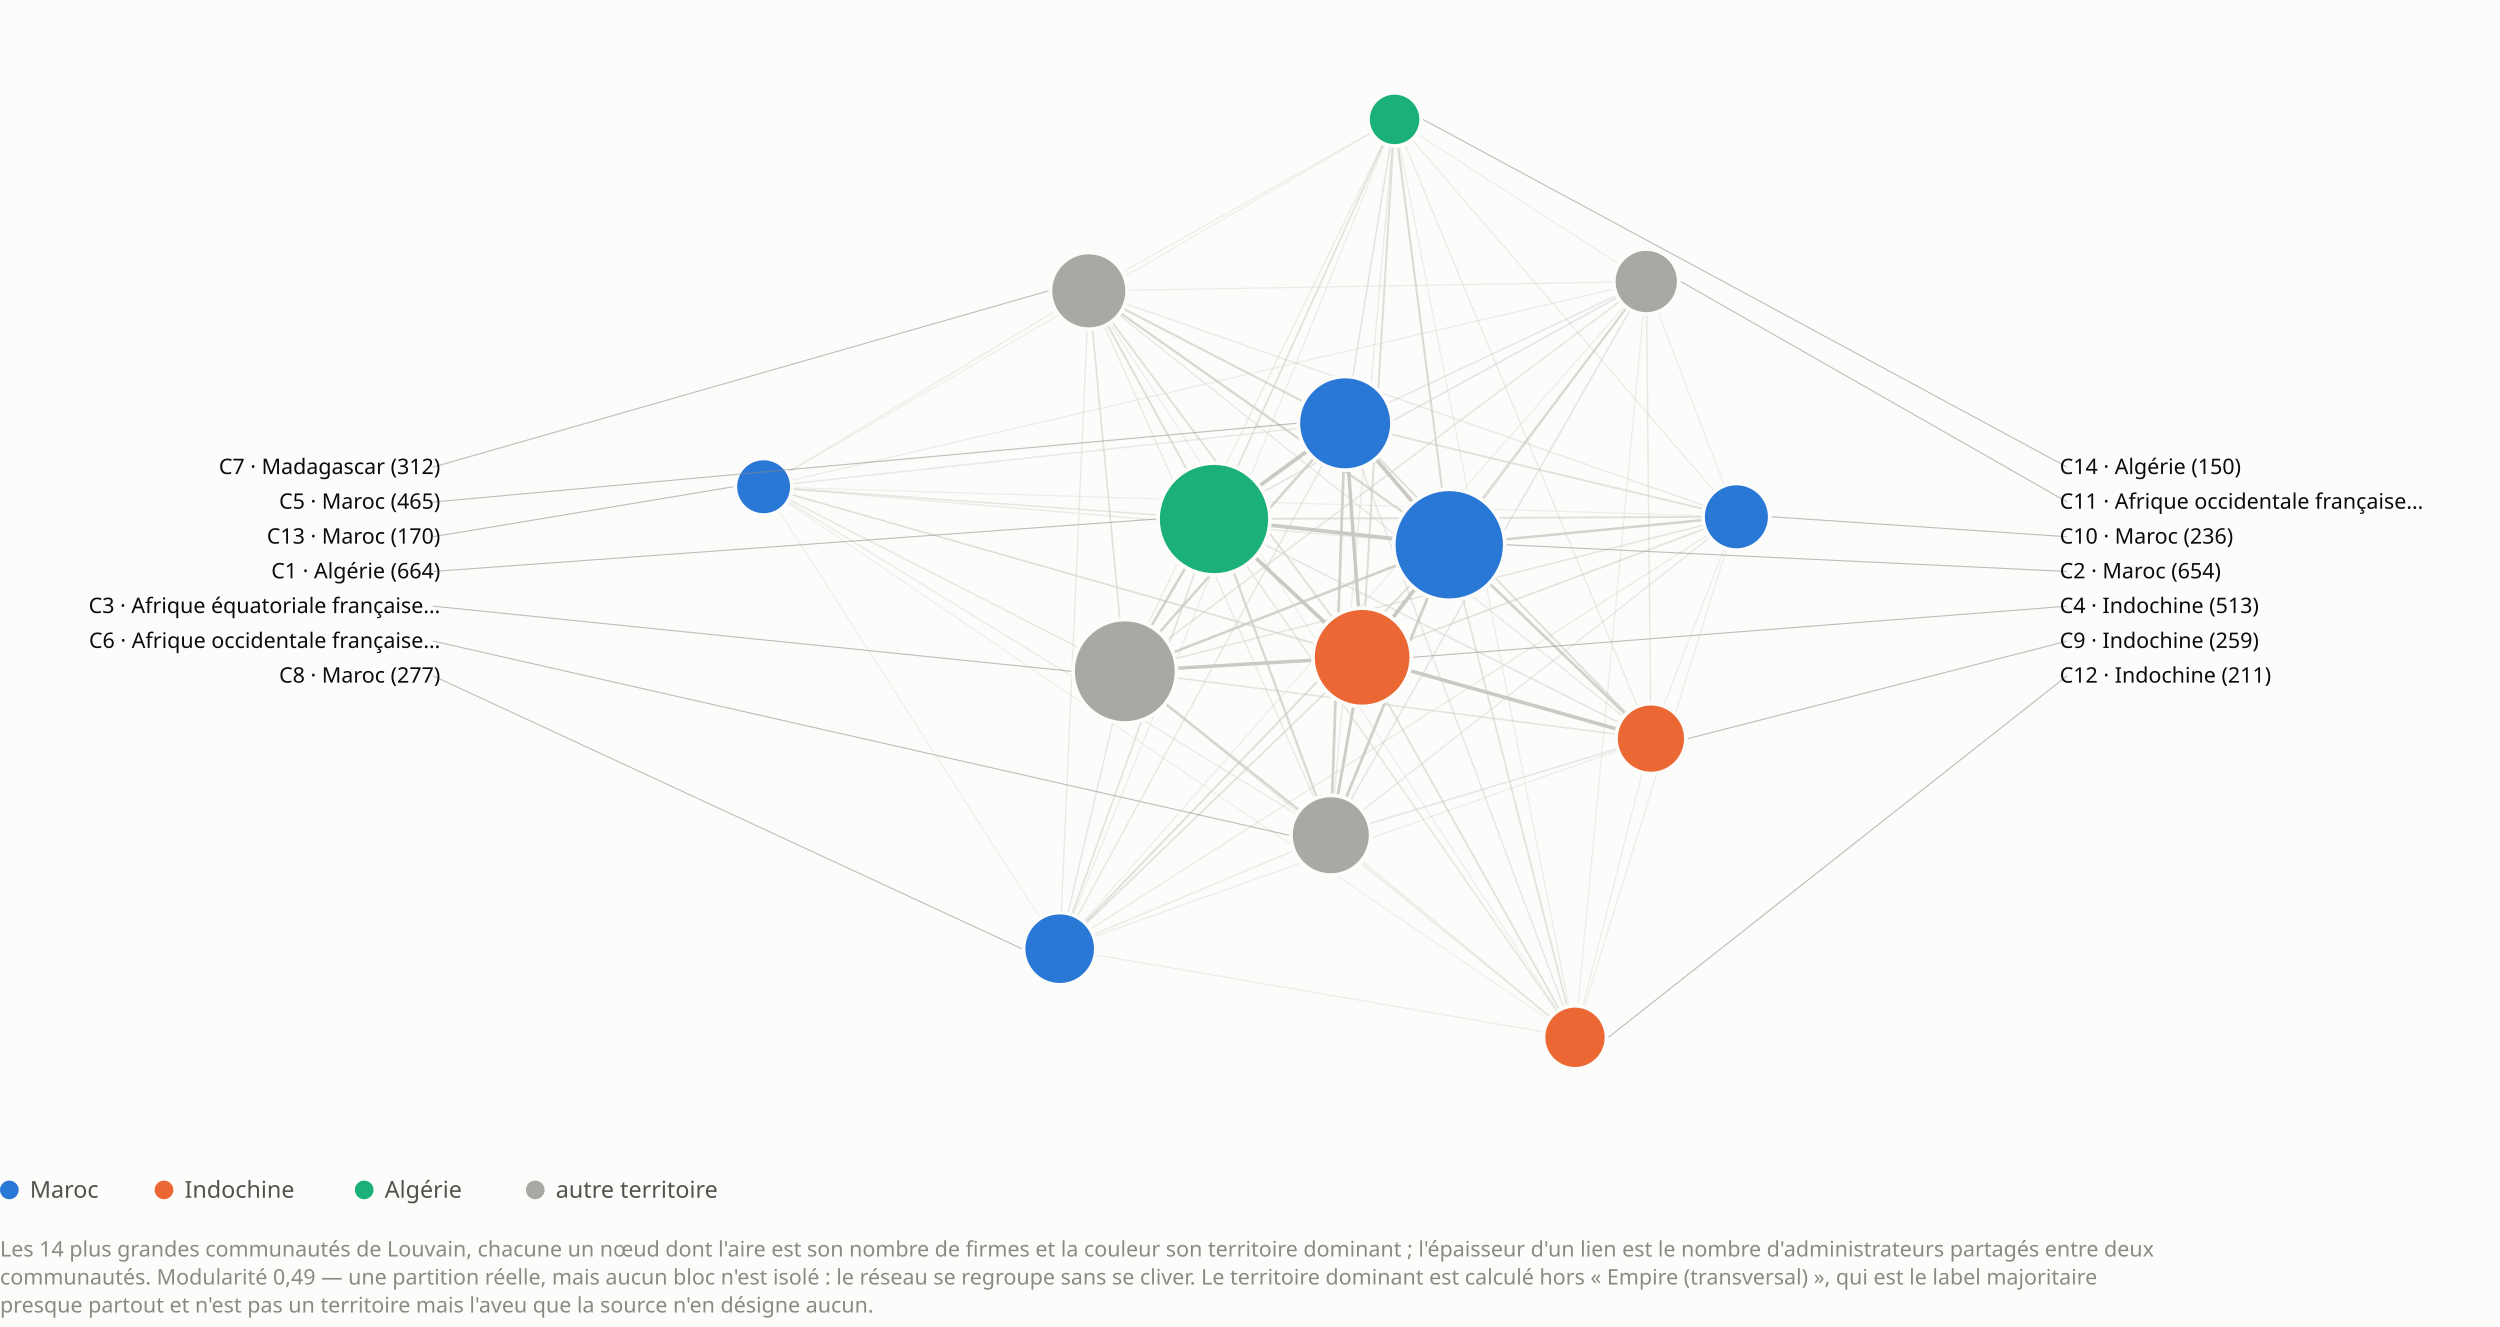
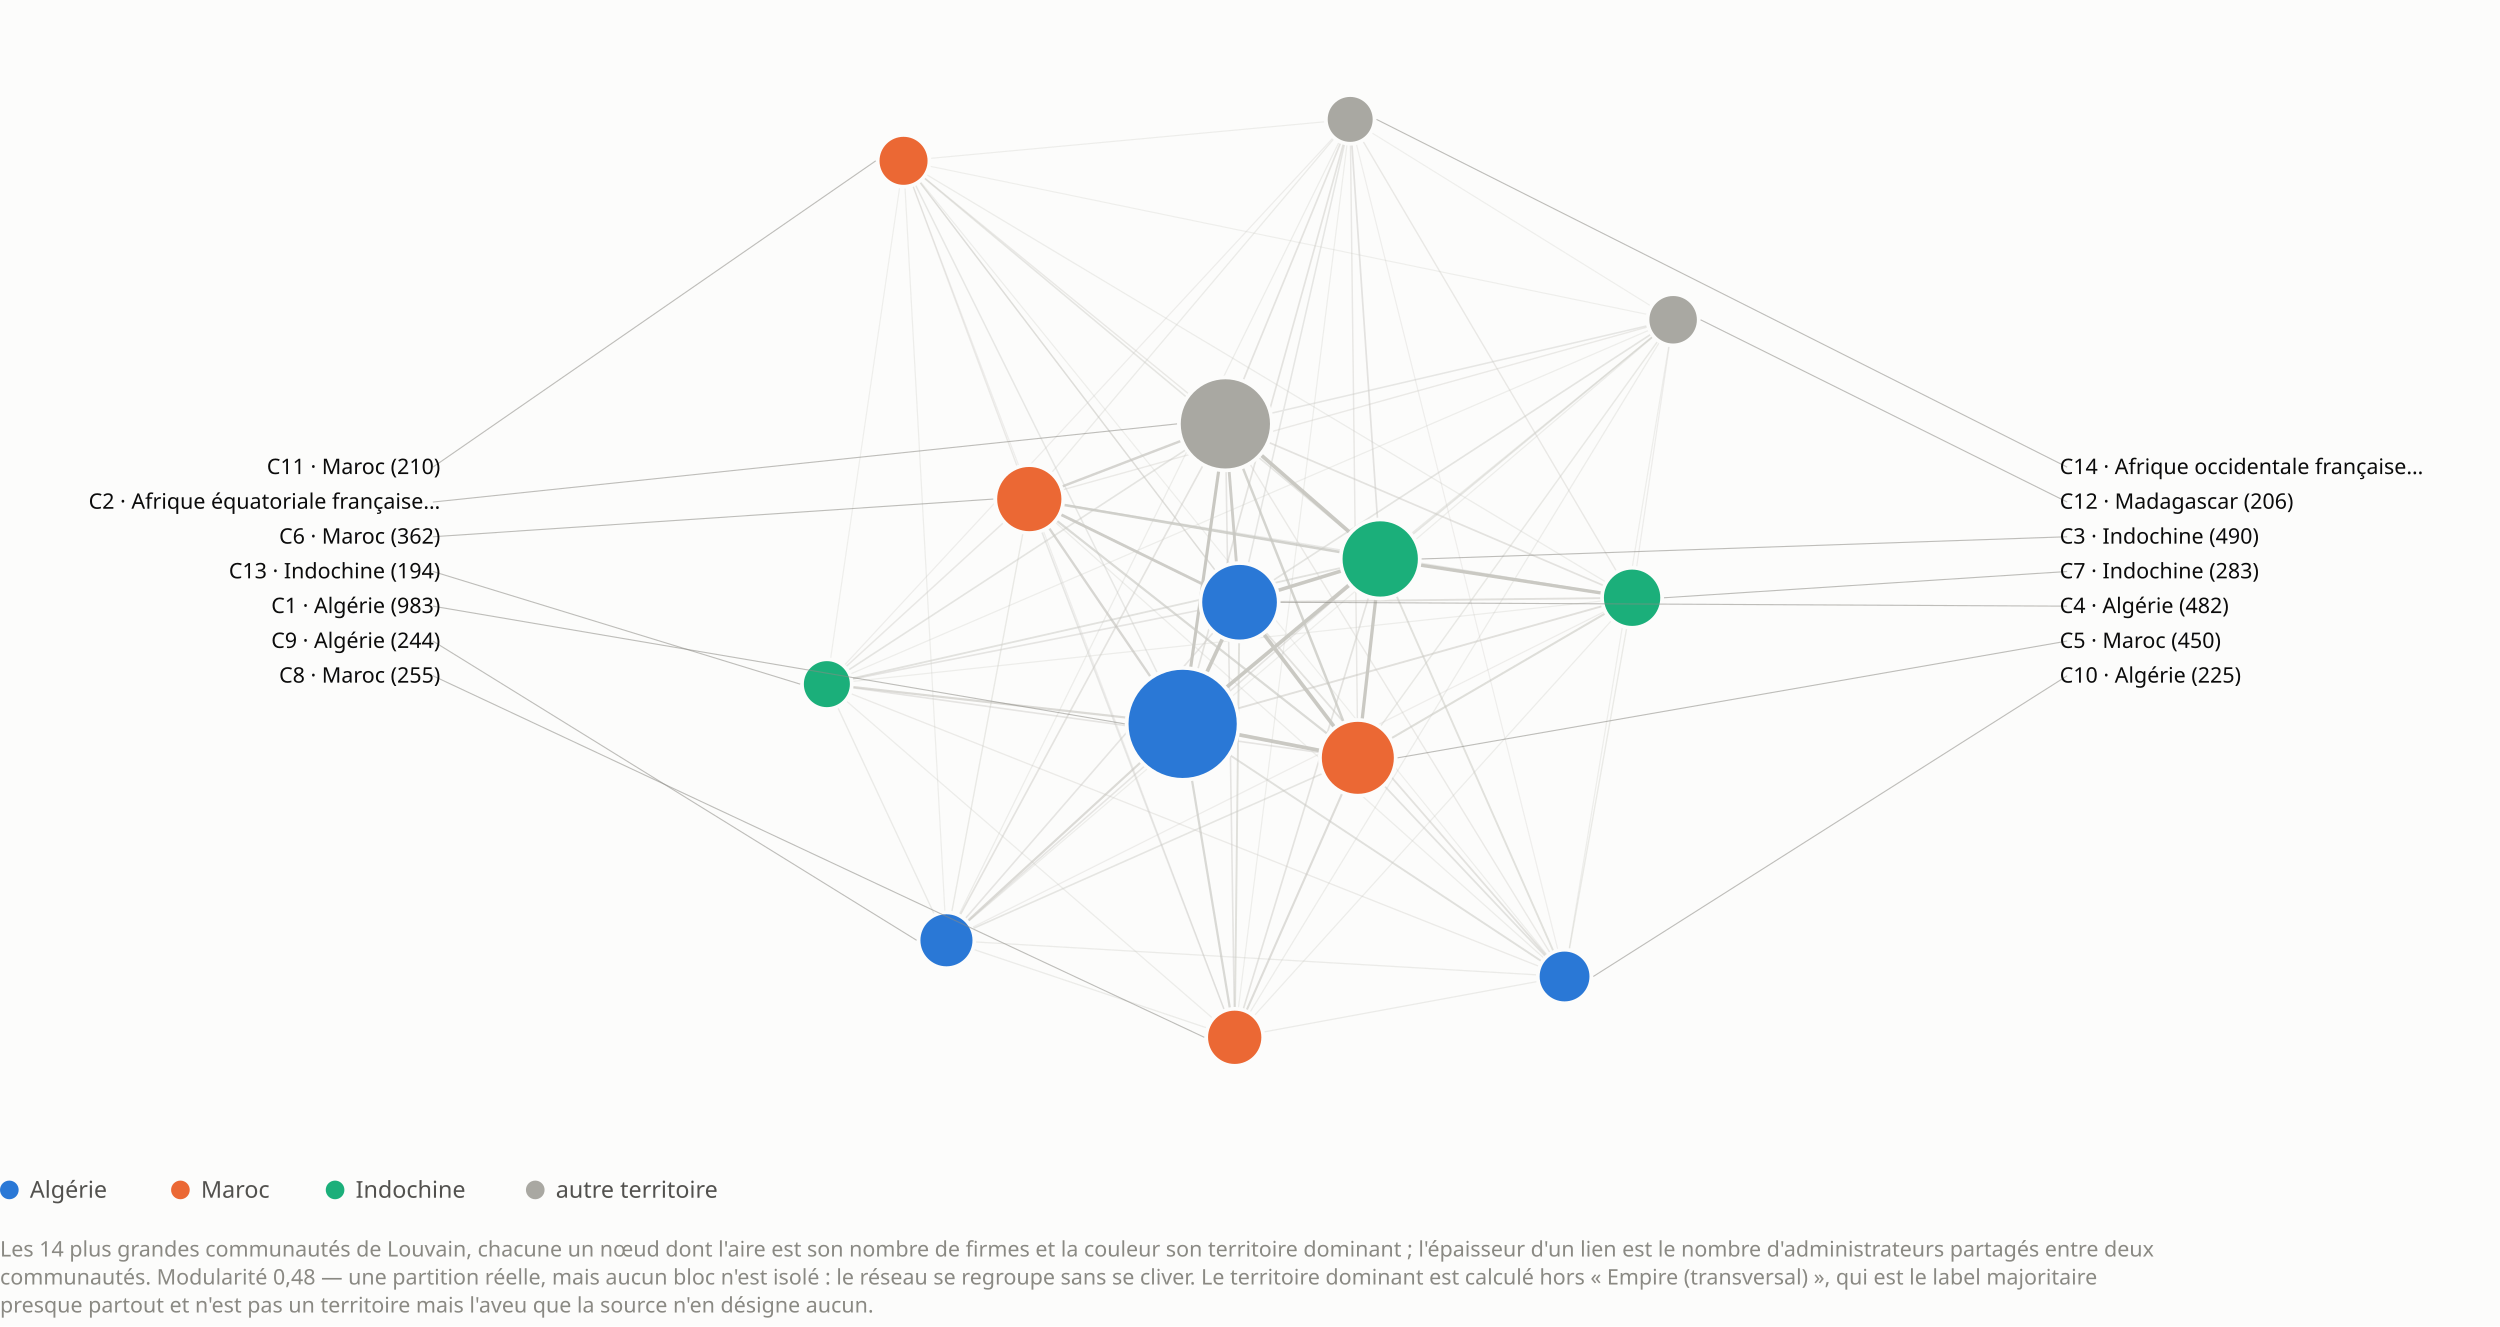
<svg xmlns="http://www.w3.org/2000/svg" viewBox="0 0 1340 711" width="1340" height="711" role="img" aria-label="Ossature entre communautés">
  <rect width="1340" height="711" fill="#fcfcfb" />
  <g stroke="#c9c8c2" fill="none">
-     <path d="M650.7 278.2L776.8 292.0M650.7 278.2L730.1 352.3M650.7 278.2L721.0 226.9M776.8 292.0L730.1 352.3M776.8 292.0L721.0 226.9" stroke-width="2.00" stroke-opacity="0.992" />
-     <path d="M650.7 278.2L602.9 359.8" stroke-width="1.39" stroke-opacity="0.795" />
-     <path d="M650.7 278.2L713.3 447.7" stroke-width="1.25" stroke-opacity="0.699" />
-     <path d="M650.7 278.2L583.6 155.9" stroke-width="1.07" stroke-opacity="0.578" />
-     <path d="M650.7 278.2L568.0 508.5M730.1 352.3L930.7 277.0" stroke-width="0.94" stroke-opacity="0.492" />
-     <path d="M650.7 278.2L884.9 395.9" stroke-width="0.86" stroke-opacity="0.432" />
-     <path d="M650.7 278.2L930.7 277.0M721.0 226.9L884.9 395.9" stroke-width="1.04" stroke-opacity="0.556" />
-     <path d="M650.7 278.2L882.4 150.9" stroke-width="0.89" stroke-opacity="0.452" />
-     <path d="M650.7 278.2L844.2 556.0M602.9 359.8L882.4 150.9" stroke-width="0.87" stroke-opacity="0.441" />
-     <path d="M650.7 278.2L409.3 260.9" stroke-width="0.85" stroke-opacity="0.426" />
-     <path d="M650.7 278.2L747.5 64.0" stroke-width="0.96" stroke-opacity="0.502" />
-     <path d="M776.8 292.0L602.9 359.8" stroke-width="1.40" stroke-opacity="0.806" />
-     <path d="M776.8 292.0L713.3 447.7" stroke-width="1.49" stroke-opacity="0.864" />
-     <path d="M776.8 292.0L583.6 155.9" stroke-width="1.25" stroke-opacity="0.703" />
-     <path d="M776.8 292.0L568.0 508.5" stroke-width="1.06" stroke-opacity="0.570" />
-     <path d="M776.8 292.0L884.9 395.9" stroke-width="1.44" stroke-opacity="0.834" />
-     <path d="M776.8 292.0L930.7 277.0" stroke-width="1.35" stroke-opacity="0.768" />
-     <path d="M776.8 292.0L882.4 150.9M721.0 226.9L930.7 277.0" stroke-width="1.01" stroke-opacity="0.535" />
-     <path d="M776.8 292.0L844.2 556.0M602.9 359.8L583.6 155.9" stroke-width="0.96" stroke-opacity="0.500" />
-     <path d="M776.8 292.0L409.3 260.9M583.6 155.9L568.0 508.5" stroke-width="0.75" stroke-opacity="0.362" />
-     <path d="M776.8 292.0L747.5 64.0" stroke-width="1.14" stroke-opacity="0.629" />
-     <path d="M602.9 359.8L730.1 352.3" stroke-width="1.85" stroke-opacity="0.992" />
-     <path d="M602.9 359.8L721.0 226.9" stroke-width="1.35" stroke-opacity="0.770" />
-     <path d="M602.9 359.8L713.3 447.7" stroke-width="1.29" stroke-opacity="0.726" />
-     <path d="M602.9 359.8L568.0 508.5" stroke-width="0.81" stroke-opacity="0.401" />
-     <path d="M602.9 359.8L884.9 395.9" stroke-width="0.90" stroke-opacity="0.459" />
-     <path d="M602.9 359.8L930.7 277.0" stroke-width="0.86" stroke-opacity="0.436" />
-     <path d="M602.9 359.8L844.2 556.0" stroke-width="0.76" stroke-opacity="0.365" />
-     <path d="M602.9 359.8L409.3 260.9M721.0 226.9L568.0 508.5" stroke-width="0.82" stroke-opacity="0.404" />
-     <path d="M602.9 359.8L747.5 64.0M713.3 447.7L844.2 556.0" stroke-width="0.74" stroke-opacity="0.349" />
-     <path d="M730.1 352.3L721.0 226.9" stroke-width="1.84" stroke-opacity="0.992" />
-     <path d="M730.1 352.3L713.3 447.7" stroke-width="1.55" stroke-opacity="0.904" />
-     <path d="M730.1 352.3L583.6 155.9" stroke-width="1.02" stroke-opacity="0.544" />
-     <path d="M730.1 352.3L568.0 508.5" stroke-width="0.95" stroke-opacity="0.497" />
-     <path d="M730.1 352.3L884.9 395.9" stroke-width="1.95" stroke-opacity="0.992" />
-     <path d="M730.1 352.3L882.4 150.9" stroke-width="1.00" stroke-opacity="0.531" />
-     <path d="M730.1 352.3L844.2 556.0" stroke-width="0.99" stroke-opacity="0.526" />
-     <path d="M730.1 352.3L409.3 260.9" stroke-width="0.88" stroke-opacity="0.451" />
-     <path d="M730.1 352.3L747.5 64.0" stroke-width="1.08" stroke-opacity="0.588" />
-     <path d="M721.0 226.9L713.3 447.7" stroke-width="1.45" stroke-opacity="0.839" />
-     <path d="M721.0 226.9L583.6 155.9" stroke-width="1.15" stroke-opacity="0.634" />
-     <path d="M721.0 226.9L882.4 150.9" stroke-width="0.83" stroke-opacity="0.416" />
-     <path d="M721.0 226.9L844.2 556.0" stroke-width="0.82" stroke-opacity="0.406" />
-     <path d="M721.0 226.9L409.3 260.9" stroke-width="0.80" stroke-opacity="0.392" />
-     <path d="M721.0 226.9L747.5 64.0" stroke-width="0.88" stroke-opacity="0.447" />
-     <path d="M713.3 447.7L583.6 155.9" stroke-width="0.77" stroke-opacity="0.370" />
-     <path d="M713.3 447.7L568.0 508.5" stroke-width="0.76" stroke-opacity="0.369" />
-     <path d="M713.3 447.7L884.9 395.9" stroke-width="0.85" stroke-opacity="0.427" />
-     <path d="M713.3 447.7L930.7 277.0" stroke-width="0.79" stroke-opacity="0.386" />
-     <path d="M713.3 447.7L882.4 150.9" stroke-width="0.86" stroke-opacity="0.437" />
-     <path d="M713.3 447.7L409.3 260.9" stroke-width="0.74" stroke-opacity="0.355" />
-     <path d="M713.3 447.7L747.5 64.0" stroke-width="0.73" stroke-opacity="0.345" />
-     <path d="M583.6 155.9L884.9 395.9" stroke-width="0.77" stroke-opacity="0.375" />
-     <path d="M583.6 155.9L930.7 277.0" stroke-width="0.78" stroke-opacity="0.376" />
-     <path d="M583.6 155.9L882.4 150.9" stroke-width="0.69" stroke-opacity="0.318" />
-     <path d="M583.6 155.9L844.2 556.0M884.9 395.9L930.7 277.0" stroke-width="0.67" stroke-opacity="0.303" />
-     <path d="M583.6 155.9L409.3 260.9" stroke-width="0.71" stroke-opacity="0.335" />
-     <path d="M583.6 155.9L747.5 64.0M844.2 556.0L747.5 64.0" stroke-width="0.68" stroke-opacity="0.311" />
-     <path d="M568.0 508.5L884.9 395.9M930.7 277.0L844.2 556.0" stroke-width="0.68" stroke-opacity="0.314" />
-     <path d="M568.0 508.5L930.7 277.0" stroke-width="0.75" stroke-opacity="0.359" />
-     <path d="M568.0 508.5L882.4 150.9" stroke-width="0.68" stroke-opacity="0.312" />
-     <path d="M568.0 508.5L844.2 556.0" stroke-width="0.68" stroke-opacity="0.308" />
-     <path d="M568.0 508.5L409.3 260.9" stroke-width="0.64" stroke-opacity="0.285" />
-     <path d="M568.0 508.5L747.5 64.0" stroke-width="0.66" stroke-opacity="0.297" />
-     <path d="M884.9 395.9L882.4 150.9" stroke-width="0.81" stroke-opacity="0.400" />
-     <path d="M884.9 395.9L844.2 556.0" stroke-width="0.67" stroke-opacity="0.307" />
-     <path d="M884.9 395.9L409.3 260.9" stroke-width="0.63" stroke-opacity="0.280" />
-     <path d="M884.9 395.9L747.5 64.0" stroke-width="0.74" stroke-opacity="0.352" />
-     <path d="M930.7 277.0L882.4 150.9" stroke-width="0.66" stroke-opacity="0.295" />
-     <path d="M930.7 277.0L409.3 260.9" stroke-width="0.64" stroke-opacity="0.286" />
-     <path d="M930.7 277.0L747.5 64.0" stroke-width="0.72" stroke-opacity="0.336" />
-     <path d="M882.4 150.9L844.2 556.0" stroke-width="0.69" stroke-opacity="0.315" />
-     <path d="M882.4 150.9L409.3 260.9" stroke-width="0.69" stroke-opacity="0.317" />
-     <path d="M882.4 150.9L747.5 64.0" stroke-width="0.66" stroke-opacity="0.294" />
-     <path d="M844.2 556.0L409.3 260.9" stroke-width="0.63" stroke-opacity="0.275" />
-     <path d="M409.3 260.9L747.5 64.0" stroke-width="0.65" stroke-opacity="0.290" />
+     <path d="M633.9 388.0L656.8 227.2" stroke-width="1.67" stroke-opacity="0.989" />
+     <path d="M633.9 388.0L739.8 299.6M633.9 388.0L664.4 322.8M633.9 388.0L727.8 406.2M656.8 227.2L739.8 299.6M664.4 322.8L727.8 406.2" stroke-width="2.00" stroke-opacity="0.992" />
+     <path d="M633.9 388.0L551.7 267.5" stroke-width="1.27" stroke-opacity="0.719" />
+     <path d="M633.9 388.0L874.8 320.4" stroke-width="1.01" stroke-opacity="0.536" />
+     <path d="M633.9 388.0L661.8 556.0" stroke-width="1.21" stroke-opacity="0.678" />
+     <path d="M633.9 388.0L507.3 504.0M633.9 388.0L443.2 366.7" stroke-width="1.17" stroke-opacity="0.646" />
+     <path d="M633.9 388.0L838.6 523.4" stroke-width="1.02" stroke-opacity="0.545" />
+     <path d="M633.9 388.0L484.3 86.2" stroke-width="0.80" stroke-opacity="0.391" />
+     <path d="M633.9 388.0L896.8 171.4" stroke-width="0.87" stroke-opacity="0.440" />
+     <path d="M633.9 388.0L723.7 64.0" stroke-width="0.91" stroke-opacity="0.467" />
+     <path d="M656.8 227.2L664.4 322.8" stroke-width="1.55" stroke-opacity="0.910" />
+     <path d="M656.8 227.2L727.8 406.2" stroke-width="1.34" stroke-opacity="0.763" />
+     <path d="M656.8 227.2L551.7 267.5" stroke-width="1.32" stroke-opacity="0.752" />
+     <path d="M656.8 227.2L874.8 320.4" stroke-width="0.93" stroke-opacity="0.482" />
+     <path d="M656.8 227.2L661.8 556.0M664.4 322.8L507.3 504.0" stroke-width="0.87" stroke-opacity="0.442" />
+     <path d="M656.8 227.2L507.3 504.0" stroke-width="0.91" stroke-opacity="0.471" />
+     <path d="M656.8 227.2L838.6 523.4" stroke-width="0.75" stroke-opacity="0.362" />
+     <path d="M656.8 227.2L484.3 86.2M874.8 320.4L723.7 64.0" stroke-width="0.76" stroke-opacity="0.368" />
+     <path d="M656.8 227.2L896.8 171.4M664.4 322.8L723.7 64.0M551.7 267.5L661.8 556.0" stroke-width="0.83" stroke-opacity="0.411" />
+     <path d="M656.8 227.2L443.2 366.7" stroke-width="0.89" stroke-opacity="0.455" />
+     <path d="M656.8 227.2L723.7 64.0" stroke-width="0.91" stroke-opacity="0.472" />
+     <path d="M739.8 299.6L664.4 322.8" stroke-width="1.92" stroke-opacity="0.992" />
+     <path d="M739.8 299.6L727.8 406.2" stroke-width="1.76" stroke-opacity="0.992" />
+     <path d="M739.8 299.6L551.7 267.5" stroke-width="1.40" stroke-opacity="0.802" />
+     <path d="M739.8 299.6L874.8 320.4" stroke-width="1.80" stroke-opacity="0.992" />
+     <path d="M739.8 299.6L661.8 556.0" stroke-width="0.90" stroke-opacity="0.462" />
+     <path d="M739.8 299.6L507.3 504.0" stroke-width="0.85" stroke-opacity="0.428" />
+     <path d="M739.8 299.6L838.6 523.4" stroke-width="1.01" stroke-opacity="0.539" />
+     <path d="M739.8 299.6L484.3 86.2" stroke-width="0.85" stroke-opacity="0.426" />
+     <path d="M739.8 299.6L896.8 171.4" stroke-width="0.75" stroke-opacity="0.359" />
+     <path d="M739.8 299.6L443.2 366.7" stroke-width="0.96" stroke-opacity="0.504" />
+     <path d="M739.8 299.6L723.7 64.0" stroke-width="0.92" stroke-opacity="0.473" />
+     <path d="M664.4 322.8L551.7 267.5" stroke-width="1.53" stroke-opacity="0.895" />
+     <path d="M664.4 322.8L874.8 320.4" stroke-width="1.01" stroke-opacity="0.541" />
+     <path d="M664.4 322.8L661.8 556.0" stroke-width="1.03" stroke-opacity="0.554" />
+     <path d="M664.4 322.8L838.6 523.4" stroke-width="0.96" stroke-opacity="0.501" />
+     <path d="M664.4 322.8L484.3 86.2" stroke-width="0.80" stroke-opacity="0.393" />
+     <path d="M664.4 322.8L896.8 171.4" stroke-width="0.90" stroke-opacity="0.464" />
+     <path d="M664.4 322.8L443.2 366.7" stroke-width="0.88" stroke-opacity="0.447" />
+     <path d="M727.8 406.2L551.7 267.5" stroke-width="1.20" stroke-opacity="0.664" />
+     <path d="M727.8 406.2L874.8 320.4" stroke-width="1.09" stroke-opacity="0.593" />
+     <path d="M727.8 406.2L661.8 556.0" stroke-width="1.11" stroke-opacity="0.606" />
+     <path d="M727.8 406.2L507.3 504.0" stroke-width="0.87" stroke-opacity="0.439" />
+     <path d="M727.8 406.2L838.6 523.4" stroke-width="0.95" stroke-opacity="0.494" />
+     <path d="M727.8 406.2L484.3 86.2M507.3 504.0L838.6 523.4" stroke-width="0.70" stroke-opacity="0.326" />
+     <path d="M727.8 406.2L896.8 171.4" stroke-width="0.79" stroke-opacity="0.389" />
+     <path d="M727.8 406.2L443.2 366.7" stroke-width="0.88" stroke-opacity="0.448" />
+     <path d="M727.8 406.2L723.7 64.0" stroke-width="0.79" stroke-opacity="0.387" />
+     <path d="M551.7 267.5L874.8 320.4" stroke-width="0.78" stroke-opacity="0.376" />
+     <path d="M551.7 267.5L507.3 504.0" stroke-width="0.76" stroke-opacity="0.369" />
+     <path d="M551.7 267.5L838.6 523.4" stroke-width="0.69" stroke-opacity="0.314" />
+     <path d="M551.7 267.5L484.3 86.2" stroke-width="0.75" stroke-opacity="0.357" />
+     <path d="M551.7 267.5L896.8 171.4" stroke-width="0.76" stroke-opacity="0.367" />
+     <path d="M551.7 267.5L443.2 366.7" stroke-width="0.81" stroke-opacity="0.402" />
+     <path d="M551.7 267.5L723.7 64.0" stroke-width="0.71" stroke-opacity="0.332" />
+     <path d="M874.8 320.4L661.8 556.0" stroke-width="0.67" stroke-opacity="0.301" />
+     <path d="M874.8 320.4L507.3 504.0" stroke-width="0.67" stroke-opacity="0.303" />
+     <path d="M874.8 320.4L838.6 523.4" stroke-width="0.74" stroke-opacity="0.349" />
+     <path d="M874.8 320.4L484.3 86.2" stroke-width="0.69" stroke-opacity="0.319" />
+     <path d="M874.8 320.4L896.8 171.4M443.2 366.7L723.7 64.0" stroke-width="0.66" stroke-opacity="0.298" />
+     <path d="M874.8 320.4L443.2 366.7M507.3 504.0L896.8 171.4M896.8 171.4L443.2 366.7" stroke-width="0.66" stroke-opacity="0.294" />
+     <path d="M661.8 556.0L507.3 504.0" stroke-width="0.70" stroke-opacity="0.325" />
+     <path d="M661.8 556.0L838.6 523.4" stroke-width="0.69" stroke-opacity="0.321" />
+     <path d="M661.8 556.0L484.3 86.2" stroke-width="0.65" stroke-opacity="0.288" />
+     <path d="M661.8 556.0L896.8 171.4" stroke-width="0.68" stroke-opacity="0.311" />
+     <path d="M661.8 556.0L443.2 366.7" stroke-width="0.68" stroke-opacity="0.309" />
+     <path d="M661.8 556.0L723.7 64.0M838.6 523.4L484.3 86.2" stroke-width="0.64" stroke-opacity="0.282" />
+     <path d="M507.3 504.0L484.3 86.2" stroke-width="0.66" stroke-opacity="0.295" />
+     <path d="M507.3 504.0L443.2 366.7" stroke-width="0.74" stroke-opacity="0.350" />
+     <path d="M507.3 504.0L723.7 64.0" stroke-width="0.67" stroke-opacity="0.302" />
+     <path d="M838.6 523.4L896.8 171.4" stroke-width="0.66" stroke-opacity="0.296" />
+     <path d="M838.6 523.4L443.2 366.7" stroke-width="0.72" stroke-opacity="0.337" />
+     <path d="M838.6 523.4L723.7 64.0" stroke-width="0.63" stroke-opacity="0.278" />
+     <path d="M484.3 86.2L896.8 171.4" stroke-width="0.63" stroke-opacity="0.276" />
+     <path d="M484.3 86.2L443.2 366.7M896.8 171.4L723.7 64.0" stroke-width="0.63" stroke-opacity="0.274" />
+     <path d="M484.3 86.2L723.7 64.0" stroke-width="0.64" stroke-opacity="0.286" />
  </g>
  <g>
-     <circle class="nd" data-id="C1" cx="650.7" cy="278.2" r="30.00" fill="#1baf7a" stroke="#fcfcfb" stroke-width="2" />
-     <circle class="nd" data-id="C2" cx="776.8" cy="292.0" r="29.77" fill="#2a78d6" stroke="#fcfcfb" stroke-width="2" />
-     <circle class="nd" data-id="C3" cx="602.9" cy="359.8" r="27.75" fill="#a9a8a2" stroke="#fcfcfb" stroke-width="2" />
-     <circle class="nd" data-id="C4" cx="730.1" cy="352.3" r="26.37" fill="#eb6834" stroke="#fcfcfb" stroke-width="2" />
-     <circle class="nd" data-id="C5" cx="721.0" cy="226.9" r="25.11" fill="#2a78d6" stroke="#fcfcfb" stroke-width="2" />
-     <circle class="nd" data-id="C6" cx="713.3" cy="447.7" r="21.37" fill="#a9a8a2" stroke="#fcfcfb" stroke-width="2" />
-     <circle class="nd" data-id="C7" cx="583.6" cy="155.9" r="20.56" fill="#a9a8a2" stroke="#fcfcfb" stroke-width="2" />
-     <circle class="nd" data-id="C8" cx="568.0" cy="508.5" r="19.38" fill="#2a78d6" stroke="#fcfcfb" stroke-width="2" />
-     <circle class="nd" data-id="C9" cx="884.9" cy="395.9" r="18.74" fill="#eb6834" stroke="#fcfcfb" stroke-width="2" />
-     <circle class="nd" data-id="C10" cx="930.7" cy="277.0" r="17.89" fill="#2a78d6" stroke="#fcfcfb" stroke-width="2" />
-     <circle class="nd" data-id="C11" cx="882.4" cy="150.9" r="17.42" fill="#a9a8a2" stroke="#fcfcfb" stroke-width="2" />
-     <circle class="nd" data-id="C12" cx="844.2" cy="556.0" r="16.91" fill="#eb6834" stroke="#fcfcfb" stroke-width="2" />
-     <circle class="nd" data-id="C13" cx="409.3" cy="260.9" r="15.18" fill="#2a78d6" stroke="#fcfcfb" stroke-width="2" />
-     <circle class="nd" data-id="C14" cx="747.5" cy="64.0" r="14.26" fill="#1baf7a" stroke="#fcfcfb" stroke-width="2" />
+     <circle class="nd" data-id="C1" cx="633.9" cy="388.0" r="30.00" fill="#2a78d6" stroke="#fcfcfb" stroke-width="2" />
+     <circle class="nd" data-id="C2" cx="656.8" cy="227.2" r="24.91" fill="#a9a8a2" stroke="#fcfcfb" stroke-width="2" />
+     <circle class="nd" data-id="C3" cx="739.8" cy="299.6" r="21.18" fill="#1baf7a" stroke="#fcfcfb" stroke-width="2" />
+     <circle class="nd" data-id="C4" cx="664.4" cy="322.8" r="21.01" fill="#2a78d6" stroke="#fcfcfb" stroke-width="2" />
+     <circle class="nd" data-id="C5" cx="727.8" cy="406.2" r="20.30" fill="#eb6834" stroke="#fcfcfb" stroke-width="2" />
+     <circle class="nd" data-id="C6" cx="551.7" cy="267.5" r="18.21" fill="#eb6834" stroke="#fcfcfb" stroke-width="2" />
+     <circle class="nd" data-id="C7" cx="874.8" cy="320.4" r="16.10" fill="#1baf7a" stroke="#fcfcfb" stroke-width="2" />
+     <circle class="nd" data-id="C8" cx="661.8" cy="556.0" r="15.28" fill="#eb6834" stroke="#fcfcfb" stroke-width="2" />
+     <circle class="nd" data-id="C9" cx="507.3" cy="504.0" r="14.95" fill="#2a78d6" stroke="#fcfcfb" stroke-width="2" />
+     <circle class="nd" data-id="C10" cx="838.6" cy="523.4" r="14.35" fill="#2a78d6" stroke="#fcfcfb" stroke-width="2" />
+     <circle class="nd" data-id="C11" cx="484.3" cy="86.2" r="13.87" fill="#eb6834" stroke="#fcfcfb" stroke-width="2" />
+     <circle class="nd" data-id="C12" cx="896.8" cy="171.4" r="13.73" fill="#a9a8a2" stroke="#fcfcfb" stroke-width="2" />
+     <circle class="nd" data-id="C13" cx="443.2" cy="366.7" r="13.33" fill="#1baf7a" stroke="#fcfcfb" stroke-width="2" />
+     <circle class="nd" data-id="C14" cx="723.7" cy="64.0" r="13.05" fill="#a9a8a2" stroke="#fcfcfb" stroke-width="2" />
  </g>
-   <line x1="232.0" y1="250.4" x2="562.0" y2="155.9" stroke="#8a8983" stroke-width="0.6" stroke-opacity="0.55" />
-   <line x1="232.0" y1="269.1" x2="694.9" y2="226.9" stroke="#8a8983" stroke-width="0.6" stroke-opacity="0.55" />
-   <line x1="232.0" y1="287.7" x2="393.1" y2="260.9" stroke="#8a8983" stroke-width="0.6" stroke-opacity="0.55" />
-   <line x1="232.0" y1="306.3" x2="619.7" y2="278.2" stroke="#8a8983" stroke-width="0.6" stroke-opacity="0.55" />
-   <line x1="232.0" y1="324.9" x2="574.2" y2="359.8" stroke="#8a8983" stroke-width="0.6" stroke-opacity="0.55" />
-   <line x1="232.0" y1="343.6" x2="690.9" y2="447.7" stroke="#8a8983" stroke-width="0.6" stroke-opacity="0.55" />
-   <line x1="232.0" y1="362.2" x2="547.7" y2="508.5" stroke="#8a8983" stroke-width="0.6" stroke-opacity="0.55" />
-   <line x1="1108.0" y1="250.4" x2="762.7" y2="64.0" stroke="#8a8983" stroke-width="0.6" stroke-opacity="0.55" />
-   <line x1="1108.0" y1="269.1" x2="900.9" y2="150.9" stroke="#8a8983" stroke-width="0.6" stroke-opacity="0.55" />
-   <line x1="1108.0" y1="287.7" x2="949.6" y2="277.0" stroke="#8a8983" stroke-width="0.6" stroke-opacity="0.55" />
-   <line x1="1108.0" y1="306.3" x2="807.5" y2="292.0" stroke="#8a8983" stroke-width="0.6" stroke-opacity="0.55" />
-   <line x1="1108.0" y1="324.9" x2="757.5" y2="352.3" stroke="#8a8983" stroke-width="0.6" stroke-opacity="0.55" />
-   <line x1="1108.0" y1="343.6" x2="904.7" y2="395.9" stroke="#8a8983" stroke-width="0.6" stroke-opacity="0.55" />
-   <line x1="1108.0" y1="362.2" x2="862.1" y2="556.0" stroke="#8a8983" stroke-width="0.6" stroke-opacity="0.55" />
+   <line x1="232.0" y1="250.4" x2="469.4" y2="86.2" stroke="#8a8983" stroke-width="0.6" stroke-opacity="0.55" />
+   <line x1="232.0" y1="269.1" x2="630.9" y2="227.2" stroke="#8a8983" stroke-width="0.6" stroke-opacity="0.55" />
+   <line x1="232.0" y1="287.7" x2="532.4" y2="267.5" stroke="#8a8983" stroke-width="0.6" stroke-opacity="0.55" />
+   <line x1="232.0" y1="306.3" x2="428.9" y2="366.7" stroke="#8a8983" stroke-width="0.6" stroke-opacity="0.55" />
+   <line x1="232.0" y1="324.9" x2="602.9" y2="388.0" stroke="#8a8983" stroke-width="0.6" stroke-opacity="0.55" />
+   <line x1="232.0" y1="343.6" x2="491.3" y2="504.0" stroke="#8a8983" stroke-width="0.6" stroke-opacity="0.55" />
+   <line x1="232.0" y1="362.2" x2="645.5" y2="556.0" stroke="#8a8983" stroke-width="0.6" stroke-opacity="0.55" />
+   <line x1="1108.0" y1="250.4" x2="737.8" y2="64.0" stroke="#8a8983" stroke-width="0.6" stroke-opacity="0.55" />
+   <line x1="1108.0" y1="269.1" x2="911.5" y2="171.4" stroke="#8a8983" stroke-width="0.6" stroke-opacity="0.55" />
+   <line x1="1108.0" y1="287.7" x2="762.0" y2="299.6" stroke="#8a8983" stroke-width="0.6" stroke-opacity="0.55" />
+   <line x1="1108.0" y1="306.3" x2="891.9" y2="320.4" stroke="#8a8983" stroke-width="0.6" stroke-opacity="0.55" />
+   <line x1="1108.0" y1="324.9" x2="686.4" y2="322.8" stroke="#8a8983" stroke-width="0.6" stroke-opacity="0.55" />
+   <line x1="1108.0" y1="343.6" x2="749.1" y2="406.2" stroke="#8a8983" stroke-width="0.6" stroke-opacity="0.55" />
+   <line x1="1108.0" y1="362.2" x2="854.0" y2="523.4" stroke="#8a8983" stroke-width="0.6" stroke-opacity="0.55" />
  <g font-size="11.5" font-family="ui-sans-serif,system-ui,sans-serif" fill="#0b0b0b">
-     <text x="236.0" y="254.1" text-anchor="end">C7 · Madagascar (312)</text>
-     <text x="236.0" y="272.7" text-anchor="end">C5 · Maroc (465)</text>
-     <text x="236.0" y="291.4" text-anchor="end">C13 · Maroc (170)</text>
-     <text x="236.0" y="310.0" text-anchor="end">C1 · Algérie (664)</text>
-     <text x="236.0" y="328.6" text-anchor="end">C3 · Afrique équatoriale française…</text>
-     <text x="236.0" y="347.3" text-anchor="end">C6 · Afrique occidentale française…</text>
-     <text x="236.0" y="365.9" text-anchor="end">C8 · Maroc (277)</text>
-     <text x="1104.0" y="254.1" text-anchor="start">C14 · Algérie (150)</text>
-     <text x="1104.0" y="272.7" text-anchor="start">C11 · Afrique occidentale française…</text>
-     <text x="1104.0" y="291.4" text-anchor="start">C10 · Maroc (236)</text>
-     <text x="1104.0" y="310.0" text-anchor="start">C2 · Maroc (654)</text>
-     <text x="1104.0" y="328.6" text-anchor="start">C4 · Indochine (513)</text>
-     <text x="1104.0" y="347.3" text-anchor="start">C9 · Indochine (259)</text>
-     <text x="1104.0" y="365.9" text-anchor="start">C12 · Indochine (211)</text>
+     <text x="236.0" y="254.1" text-anchor="end">C11 · Maroc (210)</text>
+     <text x="236.0" y="272.7" text-anchor="end">C2 · Afrique équatoriale française…</text>
+     <text x="236.0" y="291.4" text-anchor="end">C6 · Maroc (362)</text>
+     <text x="236.0" y="310.0" text-anchor="end">C13 · Indochine (194)</text>
+     <text x="236.0" y="328.6" text-anchor="end">C1 · Algérie (983)</text>
+     <text x="236.0" y="347.3" text-anchor="end">C9 · Algérie (244)</text>
+     <text x="236.0" y="365.9" text-anchor="end">C8 · Maroc (255)</text>
+     <text x="1104.0" y="254.1" text-anchor="start">C14 · Afrique occidentale française…</text>
+     <text x="1104.0" y="272.7" text-anchor="start">C12 · Madagascar (206)</text>
+     <text x="1104.0" y="291.4" text-anchor="start">C3 · Indochine (490)</text>
+     <text x="1104.0" y="310.0" text-anchor="start">C7 · Indochine (283)</text>
+     <text x="1104.0" y="328.6" text-anchor="start">C4 · Algérie (482)</text>
+     <text x="1104.0" y="347.3" text-anchor="start">C5 · Maroc (450)</text>
+     <text x="1104.0" y="365.9" text-anchor="start">C10 · Algérie (225)</text>
  </g>
  <g font-size="12.5" font-family="ui-sans-serif,system-ui,sans-serif" fill="#52514e">
    <circle cx="5.0" cy="637.8" r="5" fill="#2a78d6" />
-     <text x="16.0" y="642.0">Maroc</text>
-     <circle cx="87.9" cy="637.8" r="5" fill="#eb6834" />
-     <text x="98.9" y="642.0">Indochine</text>
-     <circle cx="195.2" cy="637.8" r="5" fill="#1baf7a" />
-     <text x="206.2" y="642.0">Algérie</text>
+     <text x="16.0" y="642.0">Algérie</text>
+     <circle cx="96.7" cy="637.8" r="5" fill="#eb6834" />
+     <text x="107.7" y="642.0">Maroc</text>
+     <circle cx="179.6" cy="637.8" r="5" fill="#1baf7a" />
+     <text x="190.6" y="642.0">Indochine</text>
    <circle cx="286.9" cy="637.8" r="5" fill="#a9a8a2" />
    <text x="297.9" y="642.0">autre territoire</text>
  </g>
  <g font-size="11.5" font-family="ui-sans-serif,system-ui,sans-serif" fill="#8a8983">
    <text x="0" y="673.5">Les 14 plus grandes communautés de Louvain, chacune un nœud dont l'aire est son nombre de firmes et la couleur son territoire dominant ; l'épaisseur d'un lien est le nombre d'administrateurs partagés entre deux</text>
-     <text x="0" y="688.5">communautés. Modularité 0,49 — une partition réelle, mais aucun bloc n'est isolé : le réseau se regroupe sans se cliver. Le territoire dominant est calculé hors « Empire (transversal) », qui est le label majoritaire</text>
+     <text x="0" y="688.5">communautés. Modularité 0,48 — une partition réelle, mais aucun bloc n'est isolé : le réseau se regroupe sans se cliver. Le territoire dominant est calculé hors « Empire (transversal) », qui est le label majoritaire</text>
    <text x="0" y="703.5">presque partout et n'est pas un territoire mais l'aveu que la source n'en désigne aucun.</text>
  </g>
</svg>
